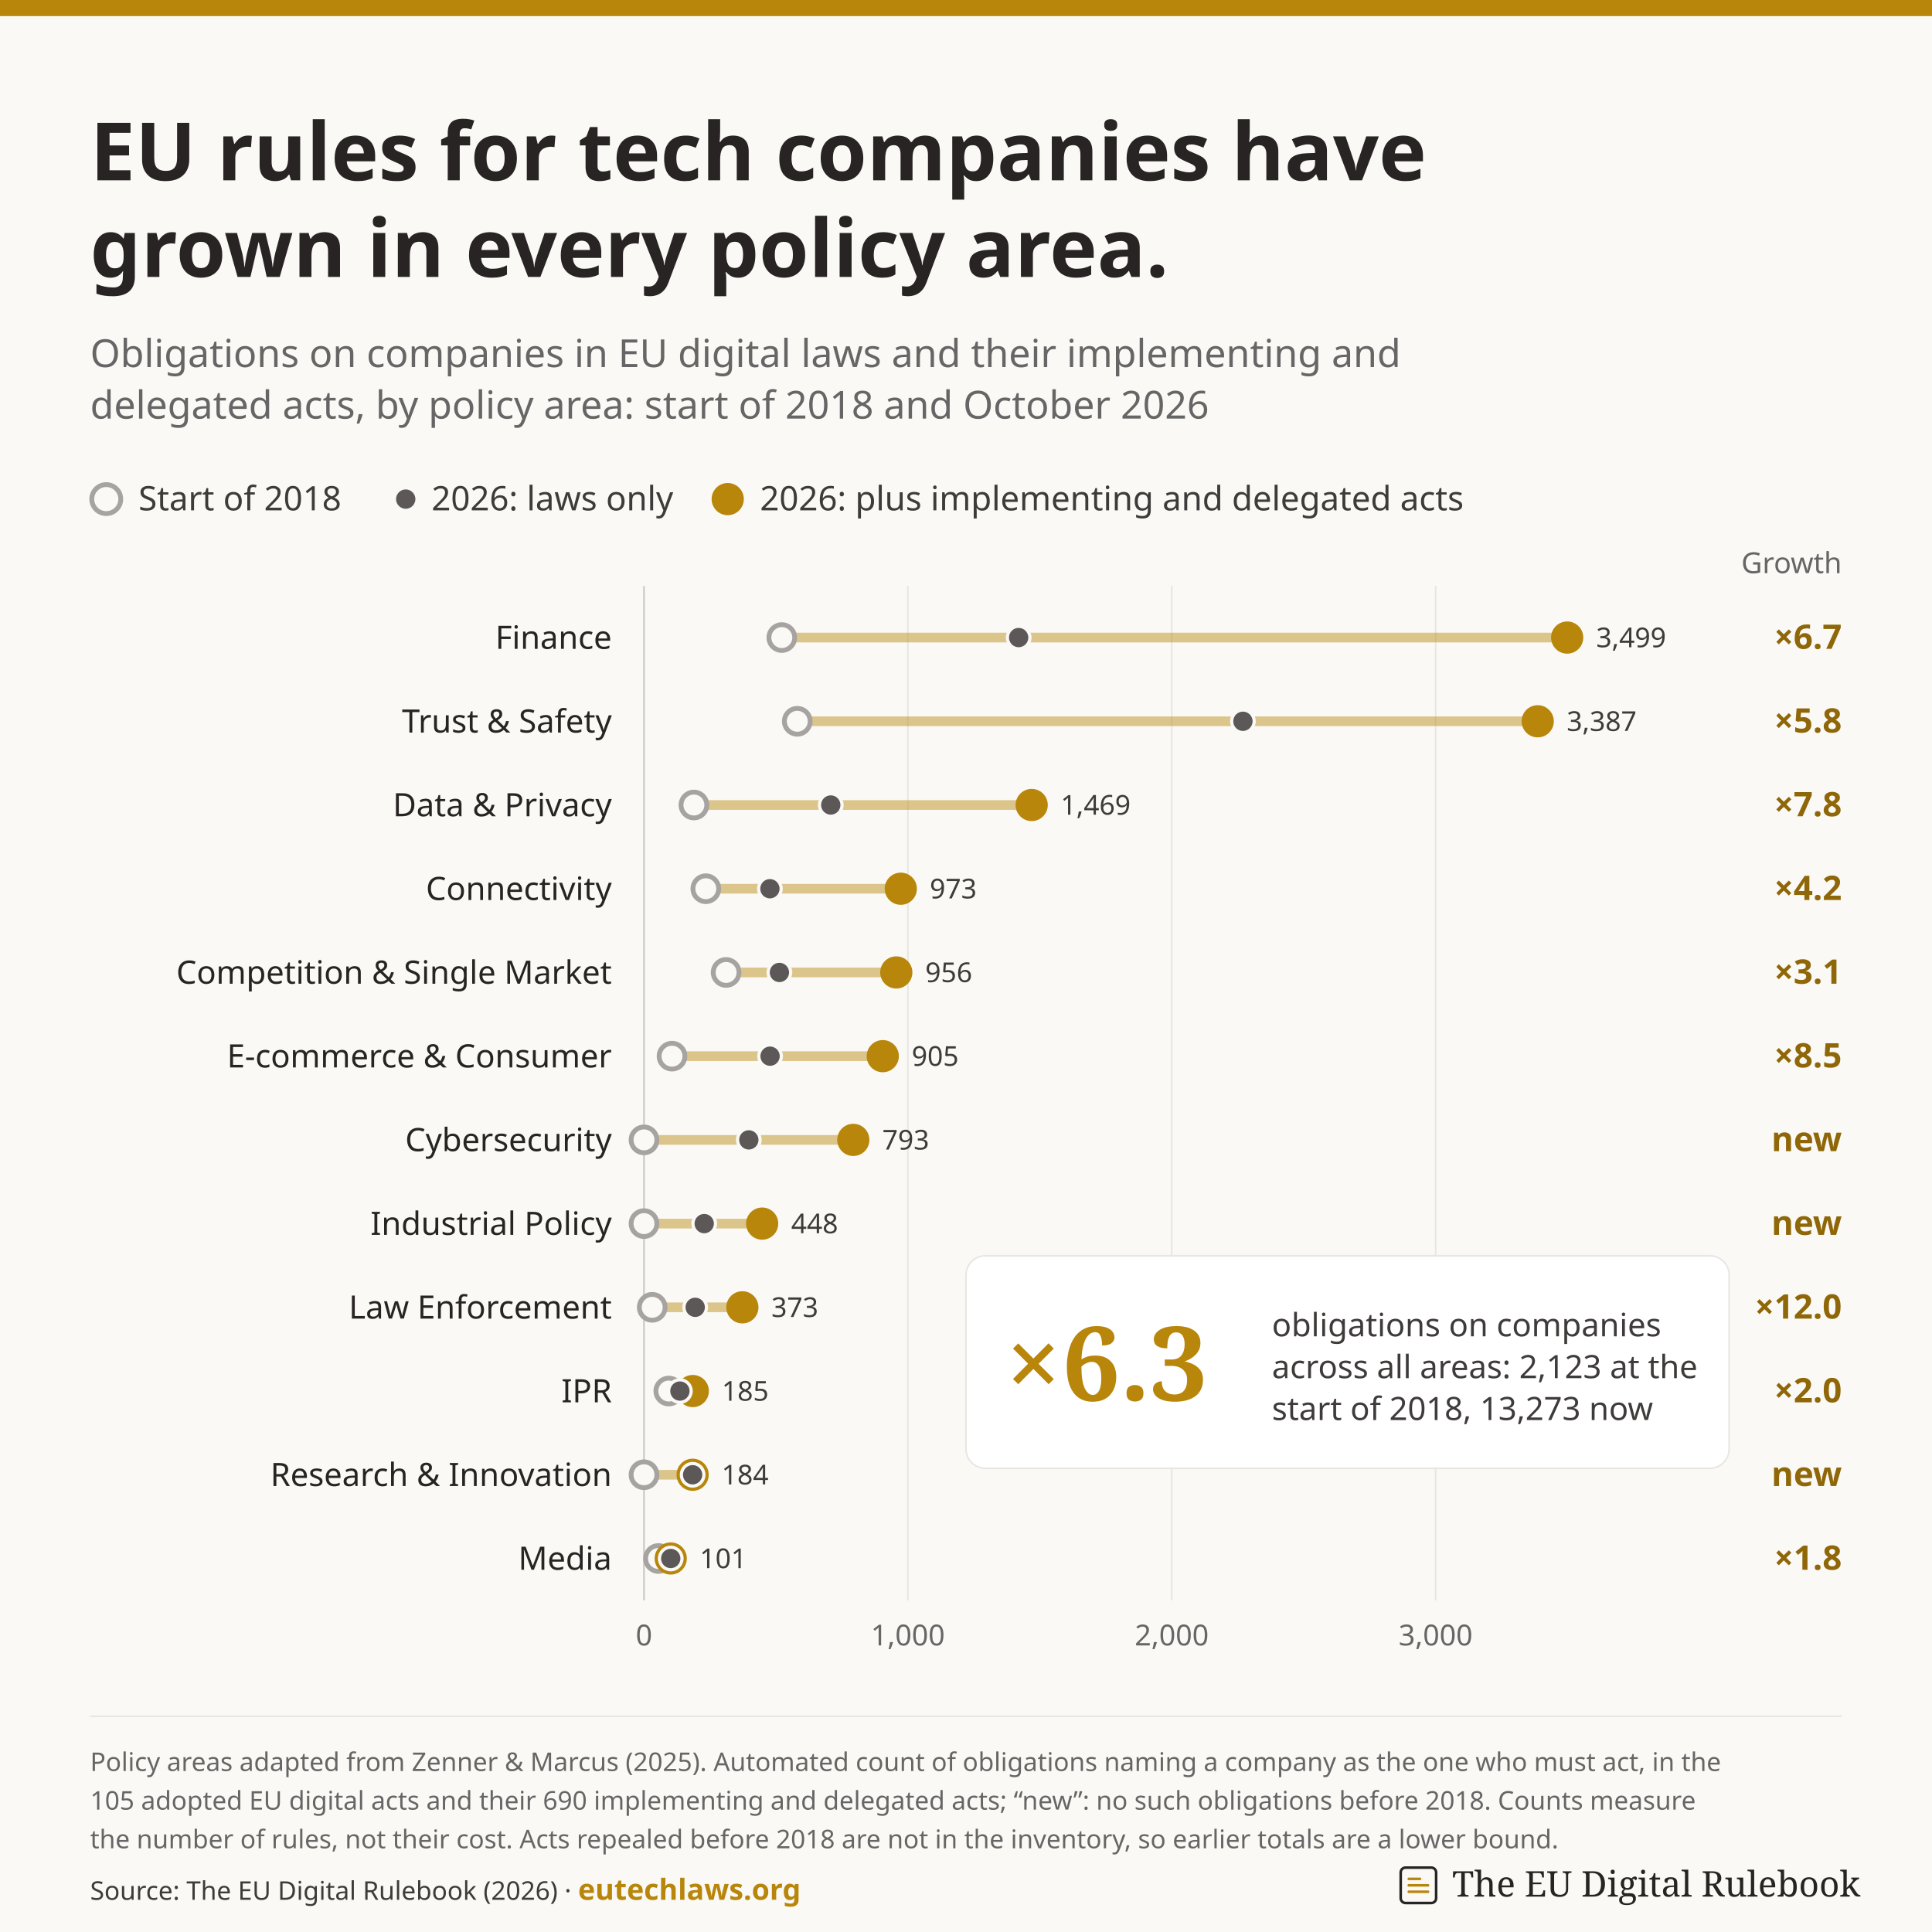
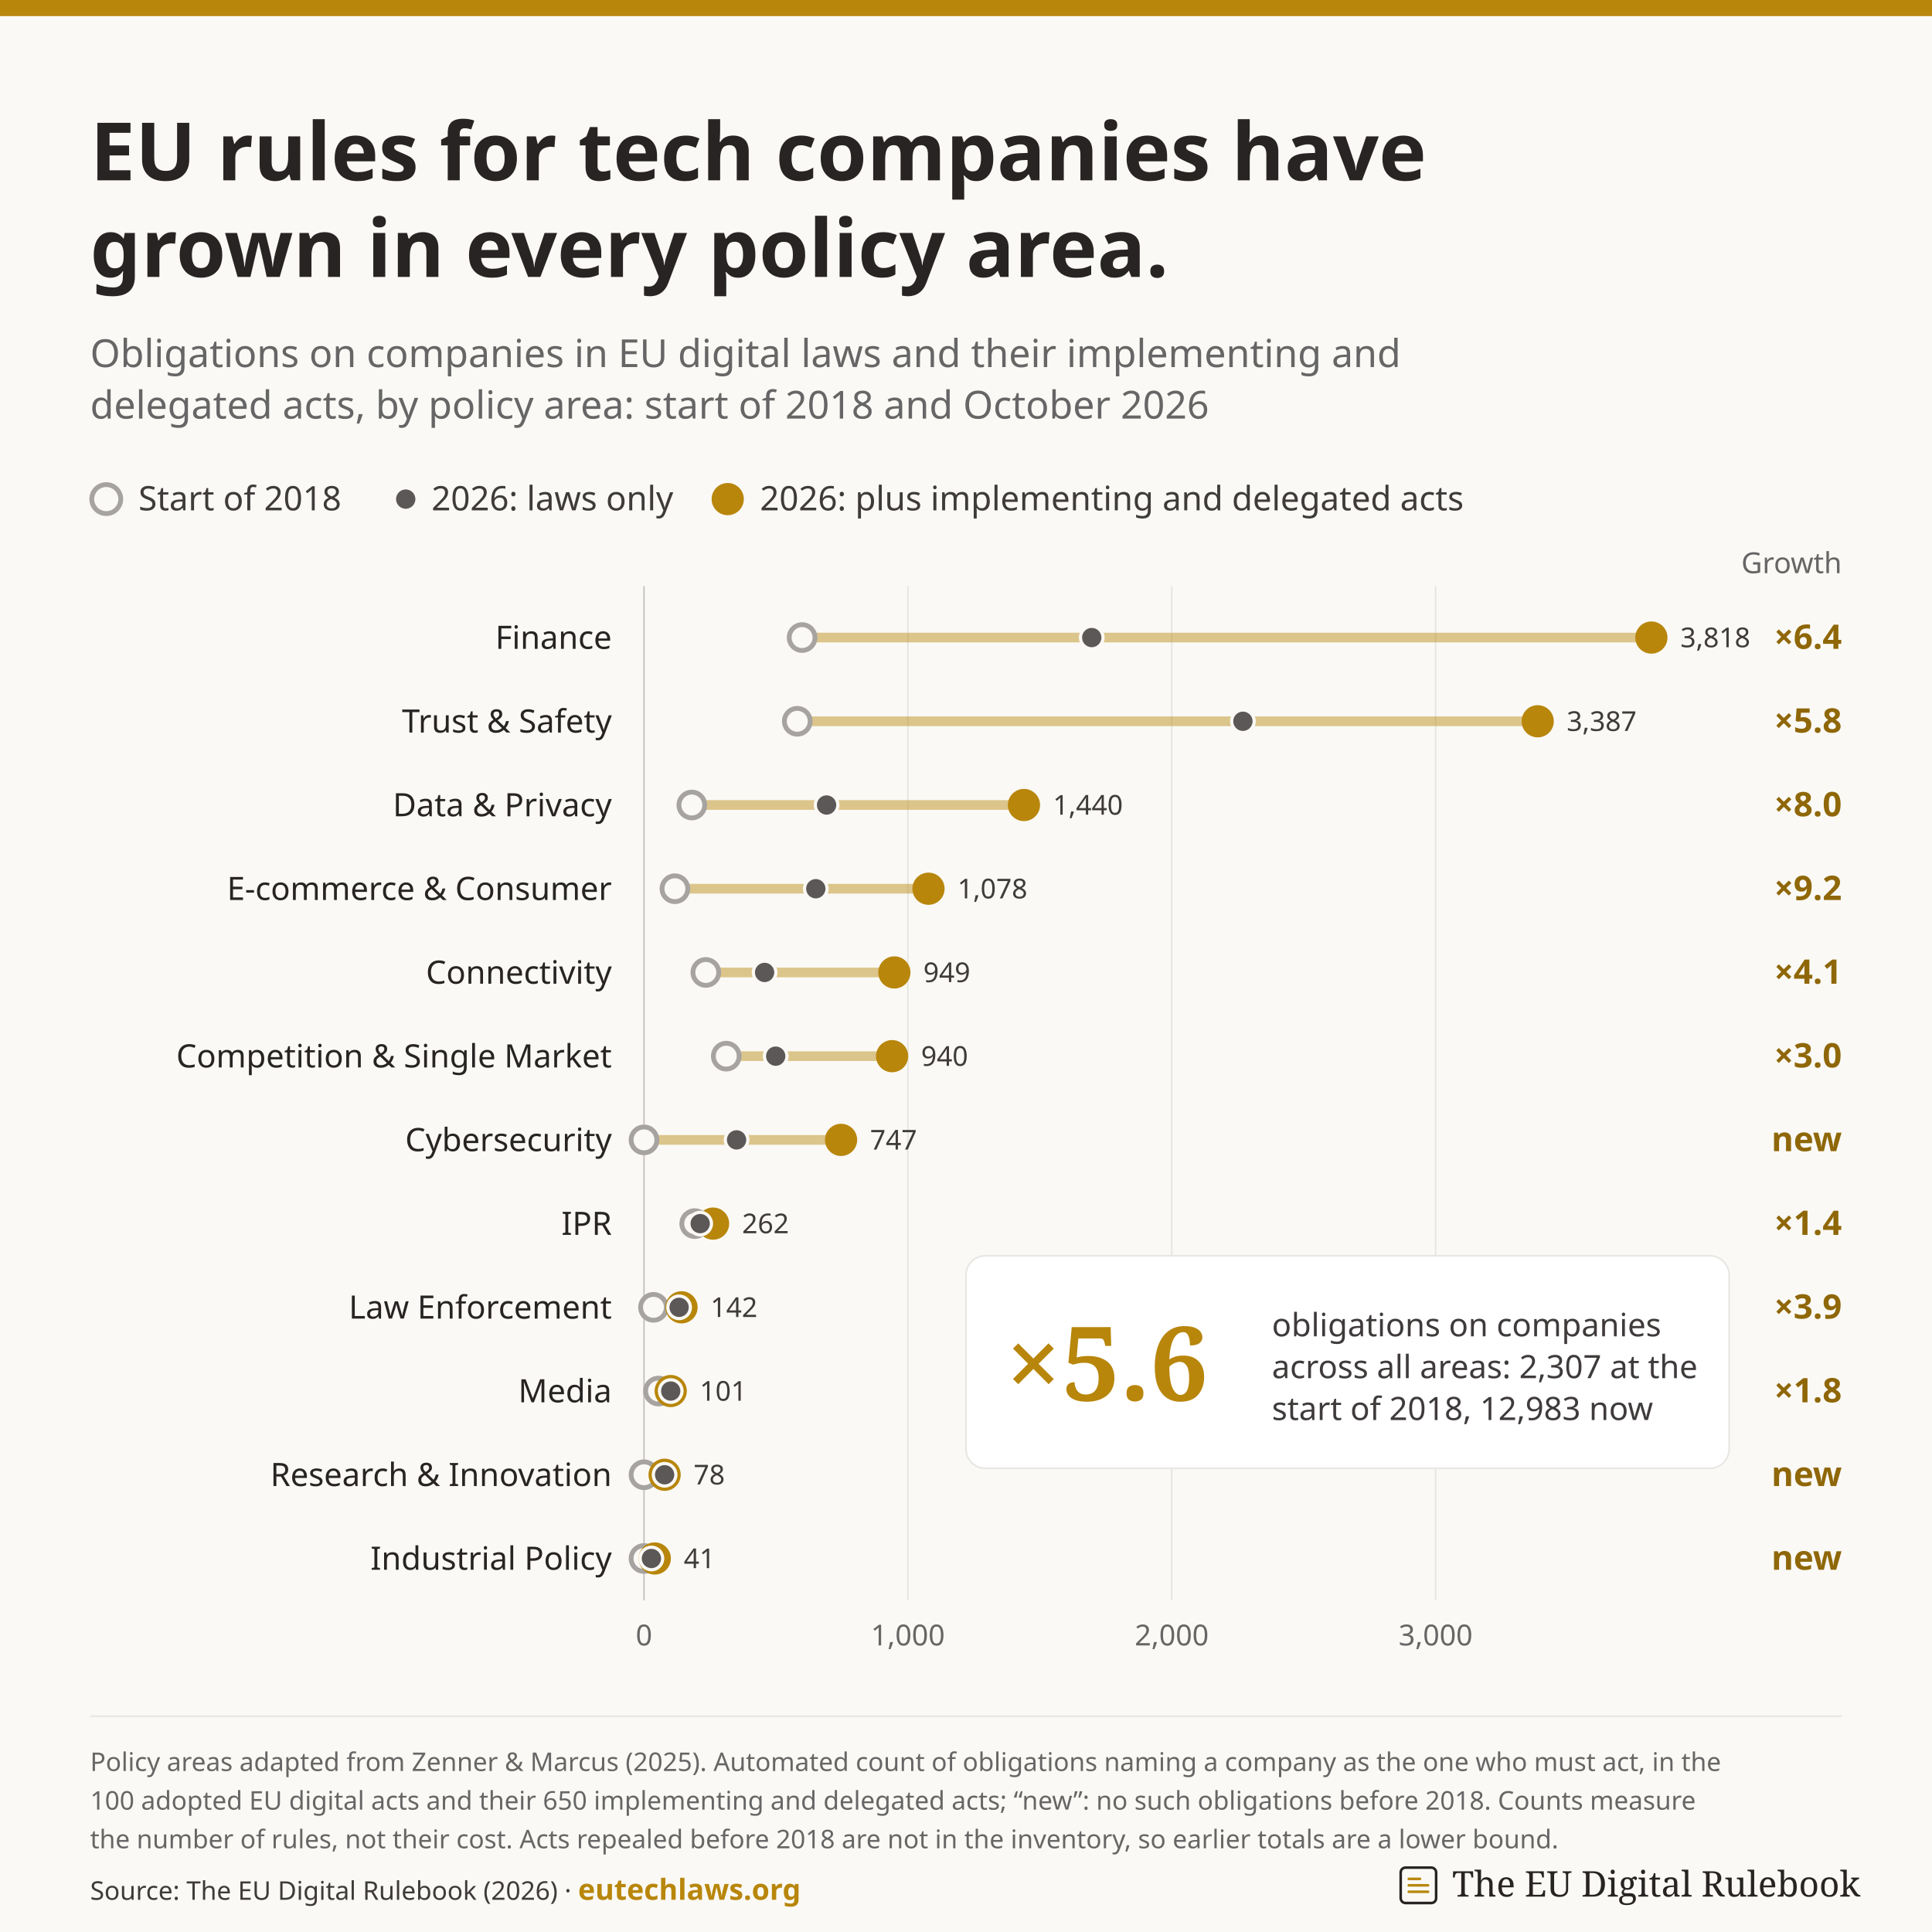
- <svg xmlns="http://www.w3.org/2000/svg" viewBox="0 0 1200 1200" width="100%" role="img" aria-label="EU rules for tech companies have grown in every policy area. Obligations on companies, start of 2018 to October 2026: Finance 522 to 3,499; Trust &amp; Safety 581 to 3,387; Data &amp; Privacy 189 to 1,469; Connectivity 234 to 973; Competition &amp; Single Market 311 to 956; E-commerce &amp; Consumer Protection 106 to 905; Cybersecurity 0 to 793; Industrial Policy 0 to 448; Law Enforcement 31 to 373; IPR 94 to 185; Research &amp; Innovation 0 to 184; Media 55 to 101. Across all areas x6.3.">
+ <svg xmlns="http://www.w3.org/2000/svg" viewBox="0 0 1200 1200" width="100%" role="img" aria-label="EU rules for tech companies have grown in every policy area. Obligations on companies, start of 2018 to October 2026: Finance 599 to 3,818; Trust &amp; Safety 581 to 3,387; Data &amp; Privacy 181 to 1,440; E-commerce &amp; Consumer Protection 117 to 1,078; Connectivity 234 to 949; Competition &amp; Single Market 312 to 940; Cybersecurity 0 to 747; IPR 192 to 262; Law Enforcement 36 to 142; Media 55 to 101; Research &amp; Innovation 0 to 78; Industrial Policy 0 to 41. Across all areas x5.6.">
  <rect width="1200" height="1200" fill="#FAF9F5" />
  <rect width="1200" height="10" fill="#B8860B" />
  <text x="56.0" y="112.0" text-anchor="start" font-family="DM Sans, sans-serif" font-size="50" font-weight="700" fill="#282424">EU rules for tech companies have</text>
  <text x="56.0" y="172.0" text-anchor="start" font-family="DM Sans, sans-serif" font-size="50" font-weight="700" fill="#282424">grown in every policy area.</text>
  <text x="56.0" y="228.0" text-anchor="start" font-family="DM Sans, sans-serif" font-size="24" font-weight="400" fill="#666666">Obligations on companies in EU digital laws and their implementing and</text>
  <text x="56.0" y="260.0" text-anchor="start" font-family="DM Sans, sans-serif" font-size="24" font-weight="400" fill="#666666">delegated acts, by policy area: start of 2018 and October 2026</text>
  <circle cx="66" cy="310" r="9" fill="#FAF9F5" stroke="#A6A3A0" stroke-width="3" />
  <text x="86.0" y="317.0" text-anchor="start" font-family="DM Sans, sans-serif" font-size="21" font-weight="400" fill="#3F3B3B">Start of 2018</text>
  <circle cx="252" cy="310" r="7" fill="#5C5858" stroke="#FAF9F5" stroke-width="2" />
  <text x="268.0" y="317.0" text-anchor="start" font-family="DM Sans, sans-serif" font-size="21" font-weight="400" fill="#3F3B3B">2026: laws only</text>
  <circle cx="452" cy="310" r="10" fill="#B8860B" />
  <text x="472.0" y="317.0" text-anchor="start" font-family="DM Sans, sans-serif" font-size="21" font-weight="400" fill="#3F3B3B">2026: plus implementing and delegated acts</text>
  <text x="1144.0" y="356.0" text-anchor="end" font-family="DM Sans, sans-serif" font-size="18" font-weight="400" fill="#666666">Growth</text>
  <line x1="400.0" x2="400.0" y1="364" y2="994" stroke="#C9C6C3" />
  <text x="400.0" y="1022.0" text-anchor="middle" font-family="DM Sans, sans-serif" font-size="18" font-weight="400" fill="#666666">0</text>
  <line x1="563.9" x2="563.9" y1="364" y2="994" stroke="#E8E6E3" />
  <text x="563.9" y="1022.0" text-anchor="middle" font-family="DM Sans, sans-serif" font-size="18" font-weight="400" fill="#666666">1,000</text>
  <line x1="727.8" x2="727.8" y1="364" y2="994" stroke="#E8E6E3" />
  <text x="727.8" y="1022.0" text-anchor="middle" font-family="DM Sans, sans-serif" font-size="18" font-weight="400" fill="#666666">2,000</text>
  <line x1="891.7" x2="891.7" y1="364" y2="994" stroke="#E8E6E3" />
  <text x="891.7" y="1022.0" text-anchor="middle" font-family="DM Sans, sans-serif" font-size="18" font-weight="400" fill="#666666">3,000</text>
  <text x="380.0" y="403.0" text-anchor="end" font-family="DM Sans, sans-serif" font-size="20" font-weight="500" fill="#282424">Finance</text>
-   <line x1="485.6" x2="973.4" y1="396.0" y2="396.0" stroke="#B8860B" stroke-opacity="0.45" stroke-width="6" stroke-linecap="round" />
-   <circle cx="485.6" cy="396.0" r="8" fill="#FAF9F5" stroke="#A6A3A0" stroke-width="3" />
-   <circle cx="973.4" cy="396.0" r="10" fill="#B8860B" />
-   <circle cx="632.7" cy="396.0" r="7" fill="#5C5858" stroke="#FAF9F5" stroke-width="2" />
-   <text x="991.4" y="402.0" text-anchor="start" font-family="DM Sans, sans-serif" font-size="17" font-weight="400" fill="#3F3B3B">3,499</text>
-   <text x="1144.0" y="403.0" text-anchor="end" font-family="DM Sans, sans-serif" font-size="21" font-weight="700" fill="#8F6708">×6.7</text>
+   <line x1="498.2" x2="1025.7" y1="396.0" y2="396.0" stroke="#B8860B" stroke-opacity="0.45" stroke-width="6" stroke-linecap="round" />
+   <circle cx="498.2" cy="396.0" r="8" fill="#FAF9F5" stroke="#A6A3A0" stroke-width="3" />
+   <circle cx="1025.7" cy="396.0" r="10" fill="#B8860B" />
+   <circle cx="678.1" cy="396.0" r="7" fill="#5C5858" stroke="#FAF9F5" stroke-width="2" />
+   <text x="1043.7" y="402.0" text-anchor="start" font-family="DM Sans, sans-serif" font-size="17" font-weight="400" fill="#3F3B3B">3,818</text>
+   <text x="1144.0" y="403.0" text-anchor="end" font-family="DM Sans, sans-serif" font-size="21" font-weight="700" fill="#8F6708">×6.4</text>
  <text x="380.0" y="455.0" text-anchor="end" font-family="DM Sans, sans-serif" font-size="20" font-weight="500" fill="#282424">Trust &amp; Safety</text>
  <line x1="495.2" x2="955.1" y1="448.0" y2="448.0" stroke="#B8860B" stroke-opacity="0.45" stroke-width="6" stroke-linecap="round" />
  <circle cx="495.2" cy="448.0" r="8" fill="#FAF9F5" stroke="#A6A3A0" stroke-width="3" />
  <circle cx="955.1" cy="448.0" r="10" fill="#B8860B" />
  <circle cx="772.0" cy="448.0" r="7" fill="#5C5858" stroke="#FAF9F5" stroke-width="2" />
  <text x="973.1" y="454.0" text-anchor="start" font-family="DM Sans, sans-serif" font-size="17" font-weight="400" fill="#3F3B3B">3,387</text>
  <text x="1144.0" y="455.0" text-anchor="end" font-family="DM Sans, sans-serif" font-size="21" font-weight="700" fill="#8F6708">×5.8</text>
  <text x="380.0" y="507.0" text-anchor="end" font-family="DM Sans, sans-serif" font-size="20" font-weight="500" fill="#282424">Data &amp; Privacy</text>
-   <line x1="431.0" x2="640.8" y1="500.0" y2="500.0" stroke="#B8860B" stroke-opacity="0.45" stroke-width="6" stroke-linecap="round" />
-   <circle cx="431.0" cy="500.0" r="8" fill="#FAF9F5" stroke="#A6A3A0" stroke-width="3" />
-   <circle cx="640.8" cy="500.0" r="10" fill="#B8860B" />
-   <circle cx="516.0" cy="500.0" r="7" fill="#5C5858" stroke="#FAF9F5" stroke-width="2" />
-   <text x="658.8" y="506.0" text-anchor="start" font-family="DM Sans, sans-serif" font-size="17" font-weight="400" fill="#3F3B3B">1,469</text>
-   <text x="1144.0" y="507.0" text-anchor="end" font-family="DM Sans, sans-serif" font-size="21" font-weight="700" fill="#8F6708">×7.8</text>
-   <text x="380.0" y="559.0" text-anchor="end" font-family="DM Sans, sans-serif" font-size="20" font-weight="500" fill="#282424">Connectivity</text>
-   <line x1="438.4" x2="559.5" y1="552.0" y2="552.0" stroke="#B8860B" stroke-opacity="0.45" stroke-width="6" stroke-linecap="round" />
-   <circle cx="438.4" cy="552.0" r="8" fill="#FAF9F5" stroke="#A6A3A0" stroke-width="3" />
-   <circle cx="559.5" cy="552.0" r="10" fill="#B8860B" />
-   <circle cx="478.2" cy="552.0" r="7" fill="#5C5858" stroke="#FAF9F5" stroke-width="2" />
-   <text x="577.5" y="558.0" text-anchor="start" font-family="DM Sans, sans-serif" font-size="17" font-weight="400" fill="#3F3B3B">973</text>
-   <text x="1144.0" y="559.0" text-anchor="end" font-family="DM Sans, sans-serif" font-size="21" font-weight="700" fill="#8F6708">×4.2</text>
-   <text x="380.0" y="611.0" text-anchor="end" font-family="DM Sans, sans-serif" font-size="20" font-weight="500" fill="#282424">Competition &amp; Single Market</text>
-   <line x1="451.0" x2="556.7" y1="604.0" y2="604.0" stroke="#B8860B" stroke-opacity="0.45" stroke-width="6" stroke-linecap="round" />
-   <circle cx="451.0" cy="604.0" r="8" fill="#FAF9F5" stroke="#A6A3A0" stroke-width="3" />
-   <circle cx="556.7" cy="604.0" r="10" fill="#B8860B" />
-   <circle cx="484.1" cy="604.0" r="7" fill="#5C5858" stroke="#FAF9F5" stroke-width="2" />
-   <text x="574.7" y="610.0" text-anchor="start" font-family="DM Sans, sans-serif" font-size="17" font-weight="400" fill="#3F3B3B">956</text>
-   <text x="1144.0" y="611.0" text-anchor="end" font-family="DM Sans, sans-serif" font-size="21" font-weight="700" fill="#8F6708">×3.1</text>
-   <text x="380.0" y="663.0" text-anchor="end" font-family="DM Sans, sans-serif" font-size="20" font-weight="500" fill="#282424">E-commerce &amp; Consumer</text>
-   <line x1="417.4" x2="548.3" y1="656.0" y2="656.0" stroke="#B8860B" stroke-opacity="0.45" stroke-width="6" stroke-linecap="round" />
-   <circle cx="417.4" cy="656.0" r="8" fill="#FAF9F5" stroke="#A6A3A0" stroke-width="3" />
-   <circle cx="548.3" cy="656.0" r="10" fill="#B8860B" />
-   <circle cx="478.3" cy="656.0" r="7" fill="#5C5858" stroke="#FAF9F5" stroke-width="2" />
-   <text x="566.3" y="662.0" text-anchor="start" font-family="DM Sans, sans-serif" font-size="17" font-weight="400" fill="#3F3B3B">905</text>
-   <text x="1144.0" y="663.0" text-anchor="end" font-family="DM Sans, sans-serif" font-size="21" font-weight="700" fill="#8F6708">×8.5</text>
+   <line x1="429.7" x2="636.0" y1="500.0" y2="500.0" stroke="#B8860B" stroke-opacity="0.45" stroke-width="6" stroke-linecap="round" />
+   <circle cx="429.7" cy="500.0" r="8" fill="#FAF9F5" stroke="#A6A3A0" stroke-width="3" />
+   <circle cx="636.0" cy="500.0" r="10" fill="#B8860B" />
+   <circle cx="513.4" cy="500.0" r="7" fill="#5C5858" stroke="#FAF9F5" stroke-width="2" />
+   <text x="654.0" y="506.0" text-anchor="start" font-family="DM Sans, sans-serif" font-size="17" font-weight="400" fill="#3F3B3B">1,440</text>
+   <text x="1144.0" y="507.0" text-anchor="end" font-family="DM Sans, sans-serif" font-size="21" font-weight="700" fill="#8F6708">×8.0</text>
+   <text x="380.0" y="559.0" text-anchor="end" font-family="DM Sans, sans-serif" font-size="20" font-weight="500" fill="#282424">E-commerce &amp; Consumer</text>
+   <line x1="419.2" x2="576.7" y1="552.0" y2="552.0" stroke="#B8860B" stroke-opacity="0.45" stroke-width="6" stroke-linecap="round" />
+   <circle cx="419.2" cy="552.0" r="8" fill="#FAF9F5" stroke="#A6A3A0" stroke-width="3" />
+   <circle cx="576.7" cy="552.0" r="10" fill="#B8860B" />
+   <circle cx="506.7" cy="552.0" r="7" fill="#5C5858" stroke="#FAF9F5" stroke-width="2" />
+   <text x="594.7" y="558.0" text-anchor="start" font-family="DM Sans, sans-serif" font-size="17" font-weight="400" fill="#3F3B3B">1,078</text>
+   <text x="1144.0" y="559.0" text-anchor="end" font-family="DM Sans, sans-serif" font-size="21" font-weight="700" fill="#8F6708">×9.2</text>
+   <text x="380.0" y="611.0" text-anchor="end" font-family="DM Sans, sans-serif" font-size="20" font-weight="500" fill="#282424">Connectivity</text>
+   <line x1="438.4" x2="555.5" y1="604.0" y2="604.0" stroke="#B8860B" stroke-opacity="0.45" stroke-width="6" stroke-linecap="round" />
+   <circle cx="438.4" cy="604.0" r="8" fill="#FAF9F5" stroke="#A6A3A0" stroke-width="3" />
+   <circle cx="555.5" cy="604.0" r="10" fill="#B8860B" />
+   <circle cx="474.9" cy="604.0" r="7" fill="#5C5858" stroke="#FAF9F5" stroke-width="2" />
+   <text x="573.5" y="610.0" text-anchor="start" font-family="DM Sans, sans-serif" font-size="17" font-weight="400" fill="#3F3B3B">949</text>
+   <text x="1144.0" y="611.0" text-anchor="end" font-family="DM Sans, sans-serif" font-size="21" font-weight="700" fill="#8F6708">×4.1</text>
+   <text x="380.0" y="663.0" text-anchor="end" font-family="DM Sans, sans-serif" font-size="20" font-weight="500" fill="#282424">Competition &amp; Single Market</text>
+   <line x1="451.1" x2="554.1" y1="656.0" y2="656.0" stroke="#B8860B" stroke-opacity="0.45" stroke-width="6" stroke-linecap="round" />
+   <circle cx="451.1" cy="656.0" r="8" fill="#FAF9F5" stroke="#A6A3A0" stroke-width="3" />
+   <circle cx="554.1" cy="656.0" r="10" fill="#B8860B" />
+   <circle cx="481.8" cy="656.0" r="7" fill="#5C5858" stroke="#FAF9F5" stroke-width="2" />
+   <text x="572.1" y="662.0" text-anchor="start" font-family="DM Sans, sans-serif" font-size="17" font-weight="400" fill="#3F3B3B">940</text>
+   <text x="1144.0" y="663.0" text-anchor="end" font-family="DM Sans, sans-serif" font-size="21" font-weight="700" fill="#8F6708">×3.0</text>
  <text x="380.0" y="715.0" text-anchor="end" font-family="DM Sans, sans-serif" font-size="20" font-weight="500" fill="#282424">Cybersecurity</text>
-   <line x1="400.0" x2="530.0" y1="708.0" y2="708.0" stroke="#B8860B" stroke-opacity="0.45" stroke-width="6" stroke-linecap="round" />
+   <line x1="400.0" x2="522.4" y1="708.0" y2="708.0" stroke="#B8860B" stroke-opacity="0.45" stroke-width="6" stroke-linecap="round" />
  <circle cx="400.0" cy="708.0" r="8" fill="#FAF9F5" stroke="#A6A3A0" stroke-width="3" />
-   <circle cx="530.0" cy="708.0" r="10" fill="#B8860B" />
-   <circle cx="465.1" cy="708.0" r="7" fill="#5C5858" stroke="#FAF9F5" stroke-width="2" />
-   <text x="548.0" y="714.0" text-anchor="start" font-family="DM Sans, sans-serif" font-size="17" font-weight="400" fill="#3F3B3B">793</text>
+   <circle cx="522.4" cy="708.0" r="10" fill="#B8860B" />
+   <circle cx="457.5" cy="708.0" r="7" fill="#5C5858" stroke="#FAF9F5" stroke-width="2" />
+   <text x="540.4" y="714.0" text-anchor="start" font-family="DM Sans, sans-serif" font-size="17" font-weight="400" fill="#3F3B3B">747</text>
  <text x="1144.0" y="715.0" text-anchor="end" font-family="DM Sans, sans-serif" font-size="21" font-weight="700" fill="#8F6708">new</text>
-   <text x="380.0" y="767.0" text-anchor="end" font-family="DM Sans, sans-serif" font-size="20" font-weight="500" fill="#282424">Industrial Policy</text>
-   <line x1="400.0" x2="473.4" y1="760.0" y2="760.0" stroke="#B8860B" stroke-opacity="0.45" stroke-width="6" stroke-linecap="round" />
-   <circle cx="400.0" cy="760.0" r="8" fill="#FAF9F5" stroke="#A6A3A0" stroke-width="3" />
-   <circle cx="473.4" cy="760.0" r="10" fill="#B8860B" />
-   <circle cx="437.4" cy="760.0" r="7" fill="#5C5858" stroke="#FAF9F5" stroke-width="2" />
-   <text x="491.4" y="766.0" text-anchor="start" font-family="DM Sans, sans-serif" font-size="17" font-weight="400" fill="#3F3B3B">448</text>
-   <text x="1144.0" y="767.0" text-anchor="end" font-family="DM Sans, sans-serif" font-size="21" font-weight="700" fill="#8F6708">new</text>
+   <text x="380.0" y="767.0" text-anchor="end" font-family="DM Sans, sans-serif" font-size="20" font-weight="500" fill="#282424">IPR</text>
+   <line x1="431.5" x2="442.9" y1="760.0" y2="760.0" stroke="#B8860B" stroke-opacity="0.45" stroke-width="6" stroke-linecap="round" />
+   <circle cx="431.5" cy="760.0" r="8" fill="#FAF9F5" stroke="#A6A3A0" stroke-width="3" />
+   <circle cx="442.9" cy="760.0" r="10" fill="#B8860B" />
+   <circle cx="434.9" cy="760.0" r="7" fill="#5C5858" stroke="#FAF9F5" stroke-width="2" />
+   <text x="460.9" y="766.0" text-anchor="start" font-family="DM Sans, sans-serif" font-size="17" font-weight="400" fill="#3F3B3B">262</text>
+   <text x="1144.0" y="767.0" text-anchor="end" font-family="DM Sans, sans-serif" font-size="21" font-weight="700" fill="#8F6708">×1.4</text>
  <text x="380.0" y="819.0" text-anchor="end" font-family="DM Sans, sans-serif" font-size="20" font-weight="500" fill="#282424">Law Enforcement</text>
-   <line x1="405.1" x2="461.1" y1="812.0" y2="812.0" stroke="#B8860B" stroke-opacity="0.45" stroke-width="6" stroke-linecap="round" />
-   <circle cx="405.1" cy="812.0" r="8" fill="#FAF9F5" stroke="#A6A3A0" stroke-width="3" />
-   <circle cx="461.1" cy="812.0" r="10" fill="#B8860B" />
-   <circle cx="431.8" cy="812.0" r="7" fill="#5C5858" stroke="#FAF9F5" stroke-width="2" />
-   <text x="479.1" y="818.0" text-anchor="start" font-family="DM Sans, sans-serif" font-size="17" font-weight="400" fill="#3F3B3B">373</text>
-   <text x="1144.0" y="819.0" text-anchor="end" font-family="DM Sans, sans-serif" font-size="21" font-weight="700" fill="#8F6708">×12.0</text>
-   <text x="380.0" y="871.0" text-anchor="end" font-family="DM Sans, sans-serif" font-size="20" font-weight="500" fill="#282424">IPR</text>
-   <line x1="415.4" x2="430.3" y1="864.0" y2="864.0" stroke="#B8860B" stroke-opacity="0.45" stroke-width="6" stroke-linecap="round" />
-   <circle cx="415.4" cy="864.0" r="8" fill="#FAF9F5" stroke="#A6A3A0" stroke-width="3" />
-   <circle cx="430.3" cy="864.0" r="10" fill="#B8860B" />
-   <circle cx="422.3" cy="864.0" r="7" fill="#5C5858" stroke="#FAF9F5" stroke-width="2" />
-   <text x="448.3" y="870.0" text-anchor="start" font-family="DM Sans, sans-serif" font-size="17" font-weight="400" fill="#3F3B3B">185</text>
-   <text x="1144.0" y="871.0" text-anchor="end" font-family="DM Sans, sans-serif" font-size="21" font-weight="700" fill="#8F6708">×2.0</text>
+   <line x1="405.9" x2="423.3" y1="812.0" y2="812.0" stroke="#B8860B" stroke-opacity="0.45" stroke-width="6" stroke-linecap="round" />
+   <circle cx="405.9" cy="812.0" r="8" fill="#FAF9F5" stroke="#A6A3A0" stroke-width="3" />
+   <circle cx="423.3" cy="812.0" r="10" fill="#B8860B" />
+   <circle cx="421.8" cy="812.0" r="7" fill="#5C5858" stroke="#FAF9F5" stroke-width="2" />
+   <text x="441.3" y="818.0" text-anchor="start" font-family="DM Sans, sans-serif" font-size="17" font-weight="400" fill="#3F3B3B">142</text>
+   <text x="1144.0" y="819.0" text-anchor="end" font-family="DM Sans, sans-serif" font-size="21" font-weight="700" fill="#8F6708">×3.9</text>
+   <text x="380.0" y="871.0" text-anchor="end" font-family="DM Sans, sans-serif" font-size="20" font-weight="500" fill="#282424">Media</text>
+   <line x1="409.0" x2="416.6" y1="864.0" y2="864.0" stroke="#B8860B" stroke-opacity="0.45" stroke-width="6" stroke-linecap="round" />
+   <circle cx="409.0" cy="864.0" r="8" fill="#FAF9F5" stroke="#A6A3A0" stroke-width="3" />
+   <circle cx="416.6" cy="864.0" r="10" fill="#B8860B" />
+   <circle cx="416.6" cy="864.0" r="7" fill="#5C5858" stroke="#FAF9F5" stroke-width="2" />
+   <text x="434.6" y="870.0" text-anchor="start" font-family="DM Sans, sans-serif" font-size="17" font-weight="400" fill="#3F3B3B">101</text>
+   <text x="1144.0" y="871.0" text-anchor="end" font-family="DM Sans, sans-serif" font-size="21" font-weight="700" fill="#8F6708">×1.8</text>
  <text x="380.0" y="923.0" text-anchor="end" font-family="DM Sans, sans-serif" font-size="20" font-weight="500" fill="#282424">Research &amp; Innovation</text>
-   <line x1="400.0" x2="430.2" y1="916.0" y2="916.0" stroke="#B8860B" stroke-opacity="0.45" stroke-width="6" stroke-linecap="round" />
+   <line x1="400.0" x2="412.8" y1="916.0" y2="916.0" stroke="#B8860B" stroke-opacity="0.45" stroke-width="6" stroke-linecap="round" />
  <circle cx="400.0" cy="916.0" r="8" fill="#FAF9F5" stroke="#A6A3A0" stroke-width="3" />
-   <circle cx="430.2" cy="916.0" r="10" fill="#B8860B" />
-   <circle cx="430.2" cy="916.0" r="7" fill="#5C5858" stroke="#FAF9F5" stroke-width="2" />
-   <text x="448.2" y="922.0" text-anchor="start" font-family="DM Sans, sans-serif" font-size="17" font-weight="400" fill="#3F3B3B">184</text>
+   <circle cx="412.8" cy="916.0" r="10" fill="#B8860B" />
+   <circle cx="412.8" cy="916.0" r="7" fill="#5C5858" stroke="#FAF9F5" stroke-width="2" />
+   <text x="430.8" y="922.0" text-anchor="start" font-family="DM Sans, sans-serif" font-size="17" font-weight="400" fill="#3F3B3B">78</text>
  <text x="1144.0" y="923.0" text-anchor="end" font-family="DM Sans, sans-serif" font-size="21" font-weight="700" fill="#8F6708">new</text>
-   <text x="380.0" y="975.0" text-anchor="end" font-family="DM Sans, sans-serif" font-size="20" font-weight="500" fill="#282424">Media</text>
-   <line x1="409.0" x2="416.6" y1="968.0" y2="968.0" stroke="#B8860B" stroke-opacity="0.45" stroke-width="6" stroke-linecap="round" />
-   <circle cx="409.0" cy="968.0" r="8" fill="#FAF9F5" stroke="#A6A3A0" stroke-width="3" />
-   <circle cx="416.6" cy="968.0" r="10" fill="#B8860B" />
-   <circle cx="416.6" cy="968.0" r="7" fill="#5C5858" stroke="#FAF9F5" stroke-width="2" />
-   <text x="434.6" y="974.0" text-anchor="start" font-family="DM Sans, sans-serif" font-size="17" font-weight="400" fill="#3F3B3B">101</text>
-   <text x="1144.0" y="975.0" text-anchor="end" font-family="DM Sans, sans-serif" font-size="21" font-weight="700" fill="#8F6708">×1.8</text>
+   <text x="380.0" y="975.0" text-anchor="end" font-family="DM Sans, sans-serif" font-size="20" font-weight="500" fill="#282424">Industrial Policy</text>
+   <line x1="400.0" x2="406.7" y1="968.0" y2="968.0" stroke="#B8860B" stroke-opacity="0.45" stroke-width="6" stroke-linecap="round" />
+   <circle cx="400.0" cy="968.0" r="8" fill="#FAF9F5" stroke="#A6A3A0" stroke-width="3" />
+   <circle cx="406.7" cy="968.0" r="10" fill="#B8860B" />
+   <circle cx="404.6" cy="968.0" r="7" fill="#5C5858" stroke="#FAF9F5" stroke-width="2" />
+   <text x="424.7" y="974.0" text-anchor="start" font-family="DM Sans, sans-serif" font-size="17" font-weight="400" fill="#3F3B3B">41</text>
+   <text x="1144.0" y="975.0" text-anchor="end" font-family="DM Sans, sans-serif" font-size="21" font-weight="700" fill="#8F6708">new</text>
  <rect x="600" y="780" width="474" height="132" rx="12" fill="#FFFFFF" stroke="#E8E6E3" />
-   <text x="624.0" y="870.0" text-anchor="start" font-family="'Source Serif 4', Georgia, serif" font-size="64" font-weight="700" fill="#B8860B">×6.3</text>
+   <text x="624.0" y="870.0" text-anchor="start" font-family="'Source Serif 4', Georgia, serif" font-size="64" font-weight="700" fill="#B8860B">×5.6</text>
  <text x="790.0" y="830.0" text-anchor="start" font-family="DM Sans, sans-serif" font-size="20" font-weight="400" fill="#3F3B3B">obligations on companies</text>
-   <text x="790.0" y="856.0" text-anchor="start" font-family="DM Sans, sans-serif" font-size="20" font-weight="400" fill="#3F3B3B">across all areas: 2,123 at the</text>
-   <text x="790.0" y="882.0" text-anchor="start" font-family="DM Sans, sans-serif" font-size="20" font-weight="400" fill="#3F3B3B">start of 2018, 13,273 now</text>
+   <text x="790.0" y="856.0" text-anchor="start" font-family="DM Sans, sans-serif" font-size="20" font-weight="400" fill="#3F3B3B">across all areas: 2,307 at the</text>
+   <text x="790.0" y="882.0" text-anchor="start" font-family="DM Sans, sans-serif" font-size="20" font-weight="400" fill="#3F3B3B">start of 2018, 12,983 now</text>
  <line x1="56" x2="1144" y1="1066" y2="1066" stroke="#E8E6E3" />
  <text x="56.0" y="1100.0" text-anchor="start" font-family="DM Sans, sans-serif" font-size="16" font-weight="400" fill="#666666">Policy areas adapted from Zenner &amp; Marcus (2025). Automated count of obligations naming a company as the one who must act, in the</text>
-   <text x="56.0" y="1124.0" text-anchor="start" font-family="DM Sans, sans-serif" font-size="16" font-weight="400" fill="#666666">105 adopted EU digital acts and their 690 implementing and delegated acts; “new”: no such obligations before 2018. Counts measure</text>
+   <text x="56.0" y="1124.0" text-anchor="start" font-family="DM Sans, sans-serif" font-size="16" font-weight="400" fill="#666666">100 adopted EU digital acts and their 650 implementing and delegated acts; “new”: no such obligations before 2018. Counts measure</text>
  <text x="56.0" y="1148.0" text-anchor="start" font-family="DM Sans, sans-serif" font-size="16" font-weight="400" fill="#666666">the number of rules, not their cost. Acts repealed before 2018 are not in the inventory, so earlier totals are a lower bound.</text>
  <g transform="translate(870,1160)">
    <rect x="0" y="0" width="22" height="22" rx="3" fill="none" stroke="#282424" stroke-width="1.6" />
    <path d="M5 15h12M5 11h12M5 7h7" stroke="#B8860B" stroke-width="1.6" stroke-linecap="round" />
  </g>
  <text x="902.0" y="1178.0" text-anchor="start" font-family="'Source Serif 4', Georgia, serif" font-size="22" font-weight="400" fill="#282424">The EU Digital Rulebook</text>
  <text x="56.0" y="1180.0" text-anchor="start" font-family="DM Sans, sans-serif" font-size="16" font-weight="500" fill="#3F3B3B">Source: The EU Digital Rulebook (2026) · <tspan fill="#B8860B" font-weight="700" font-size="18">eutechlaws.org</tspan>
  </text>
</svg>
